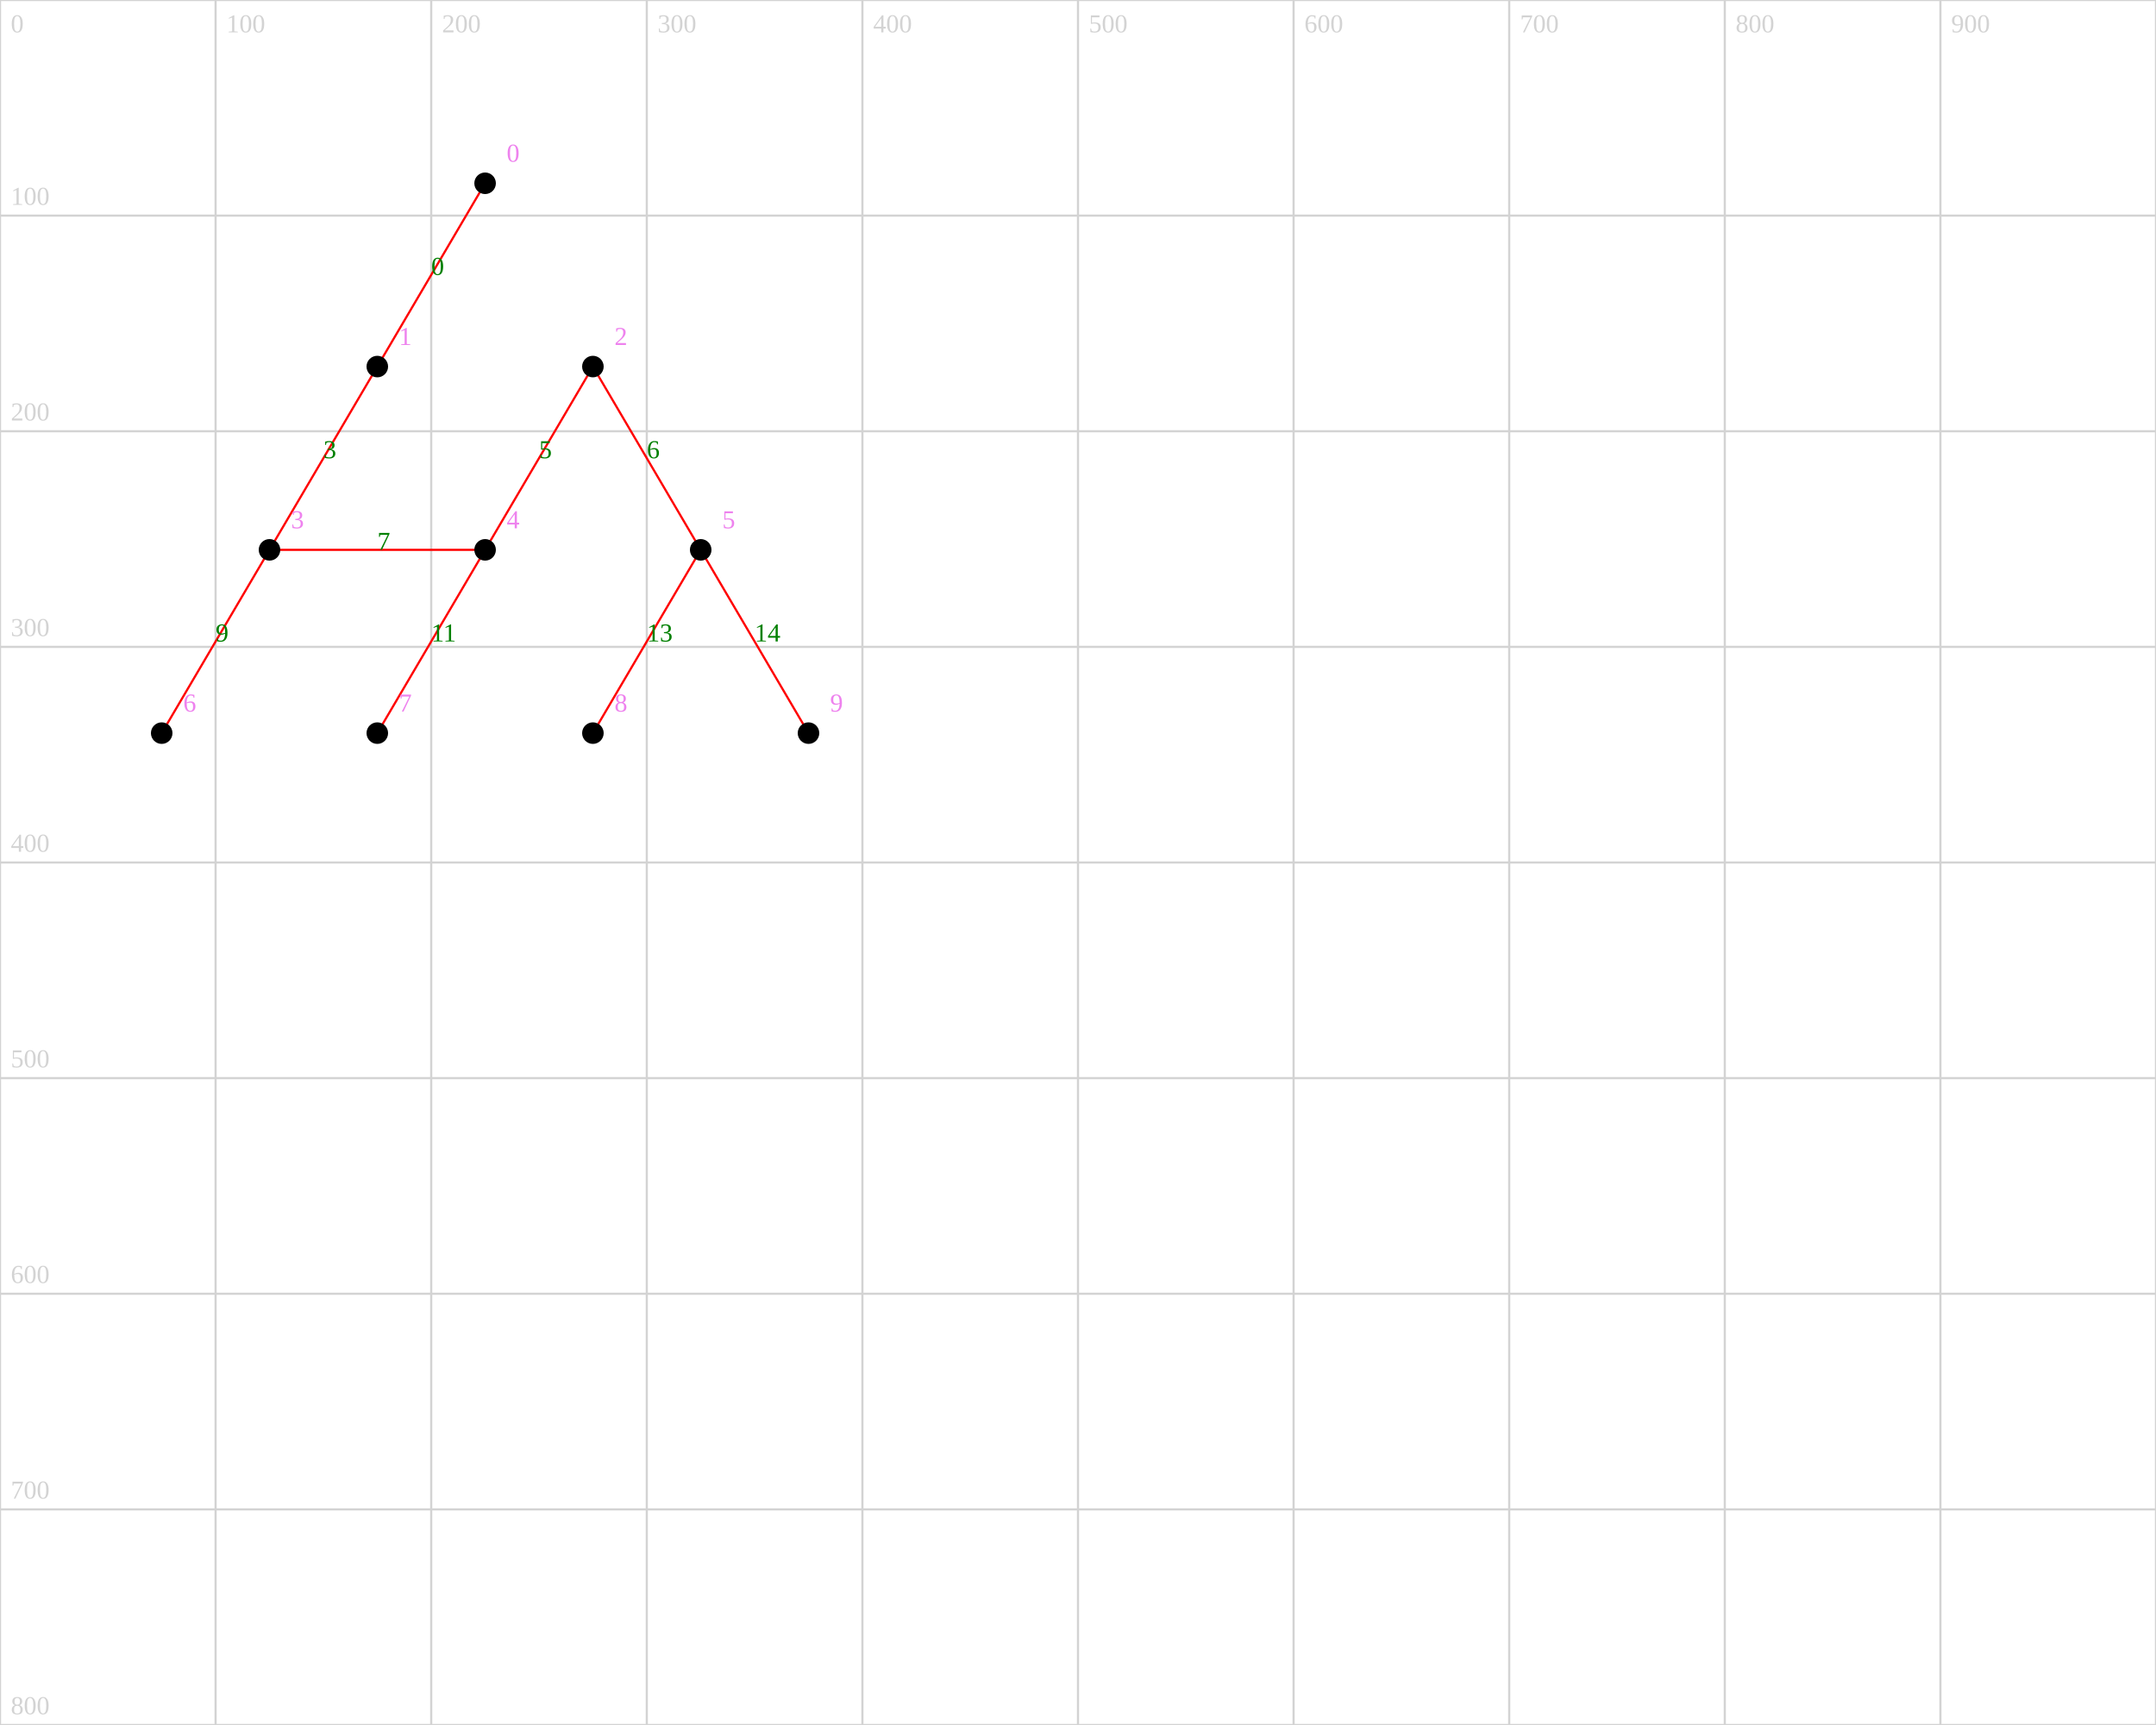
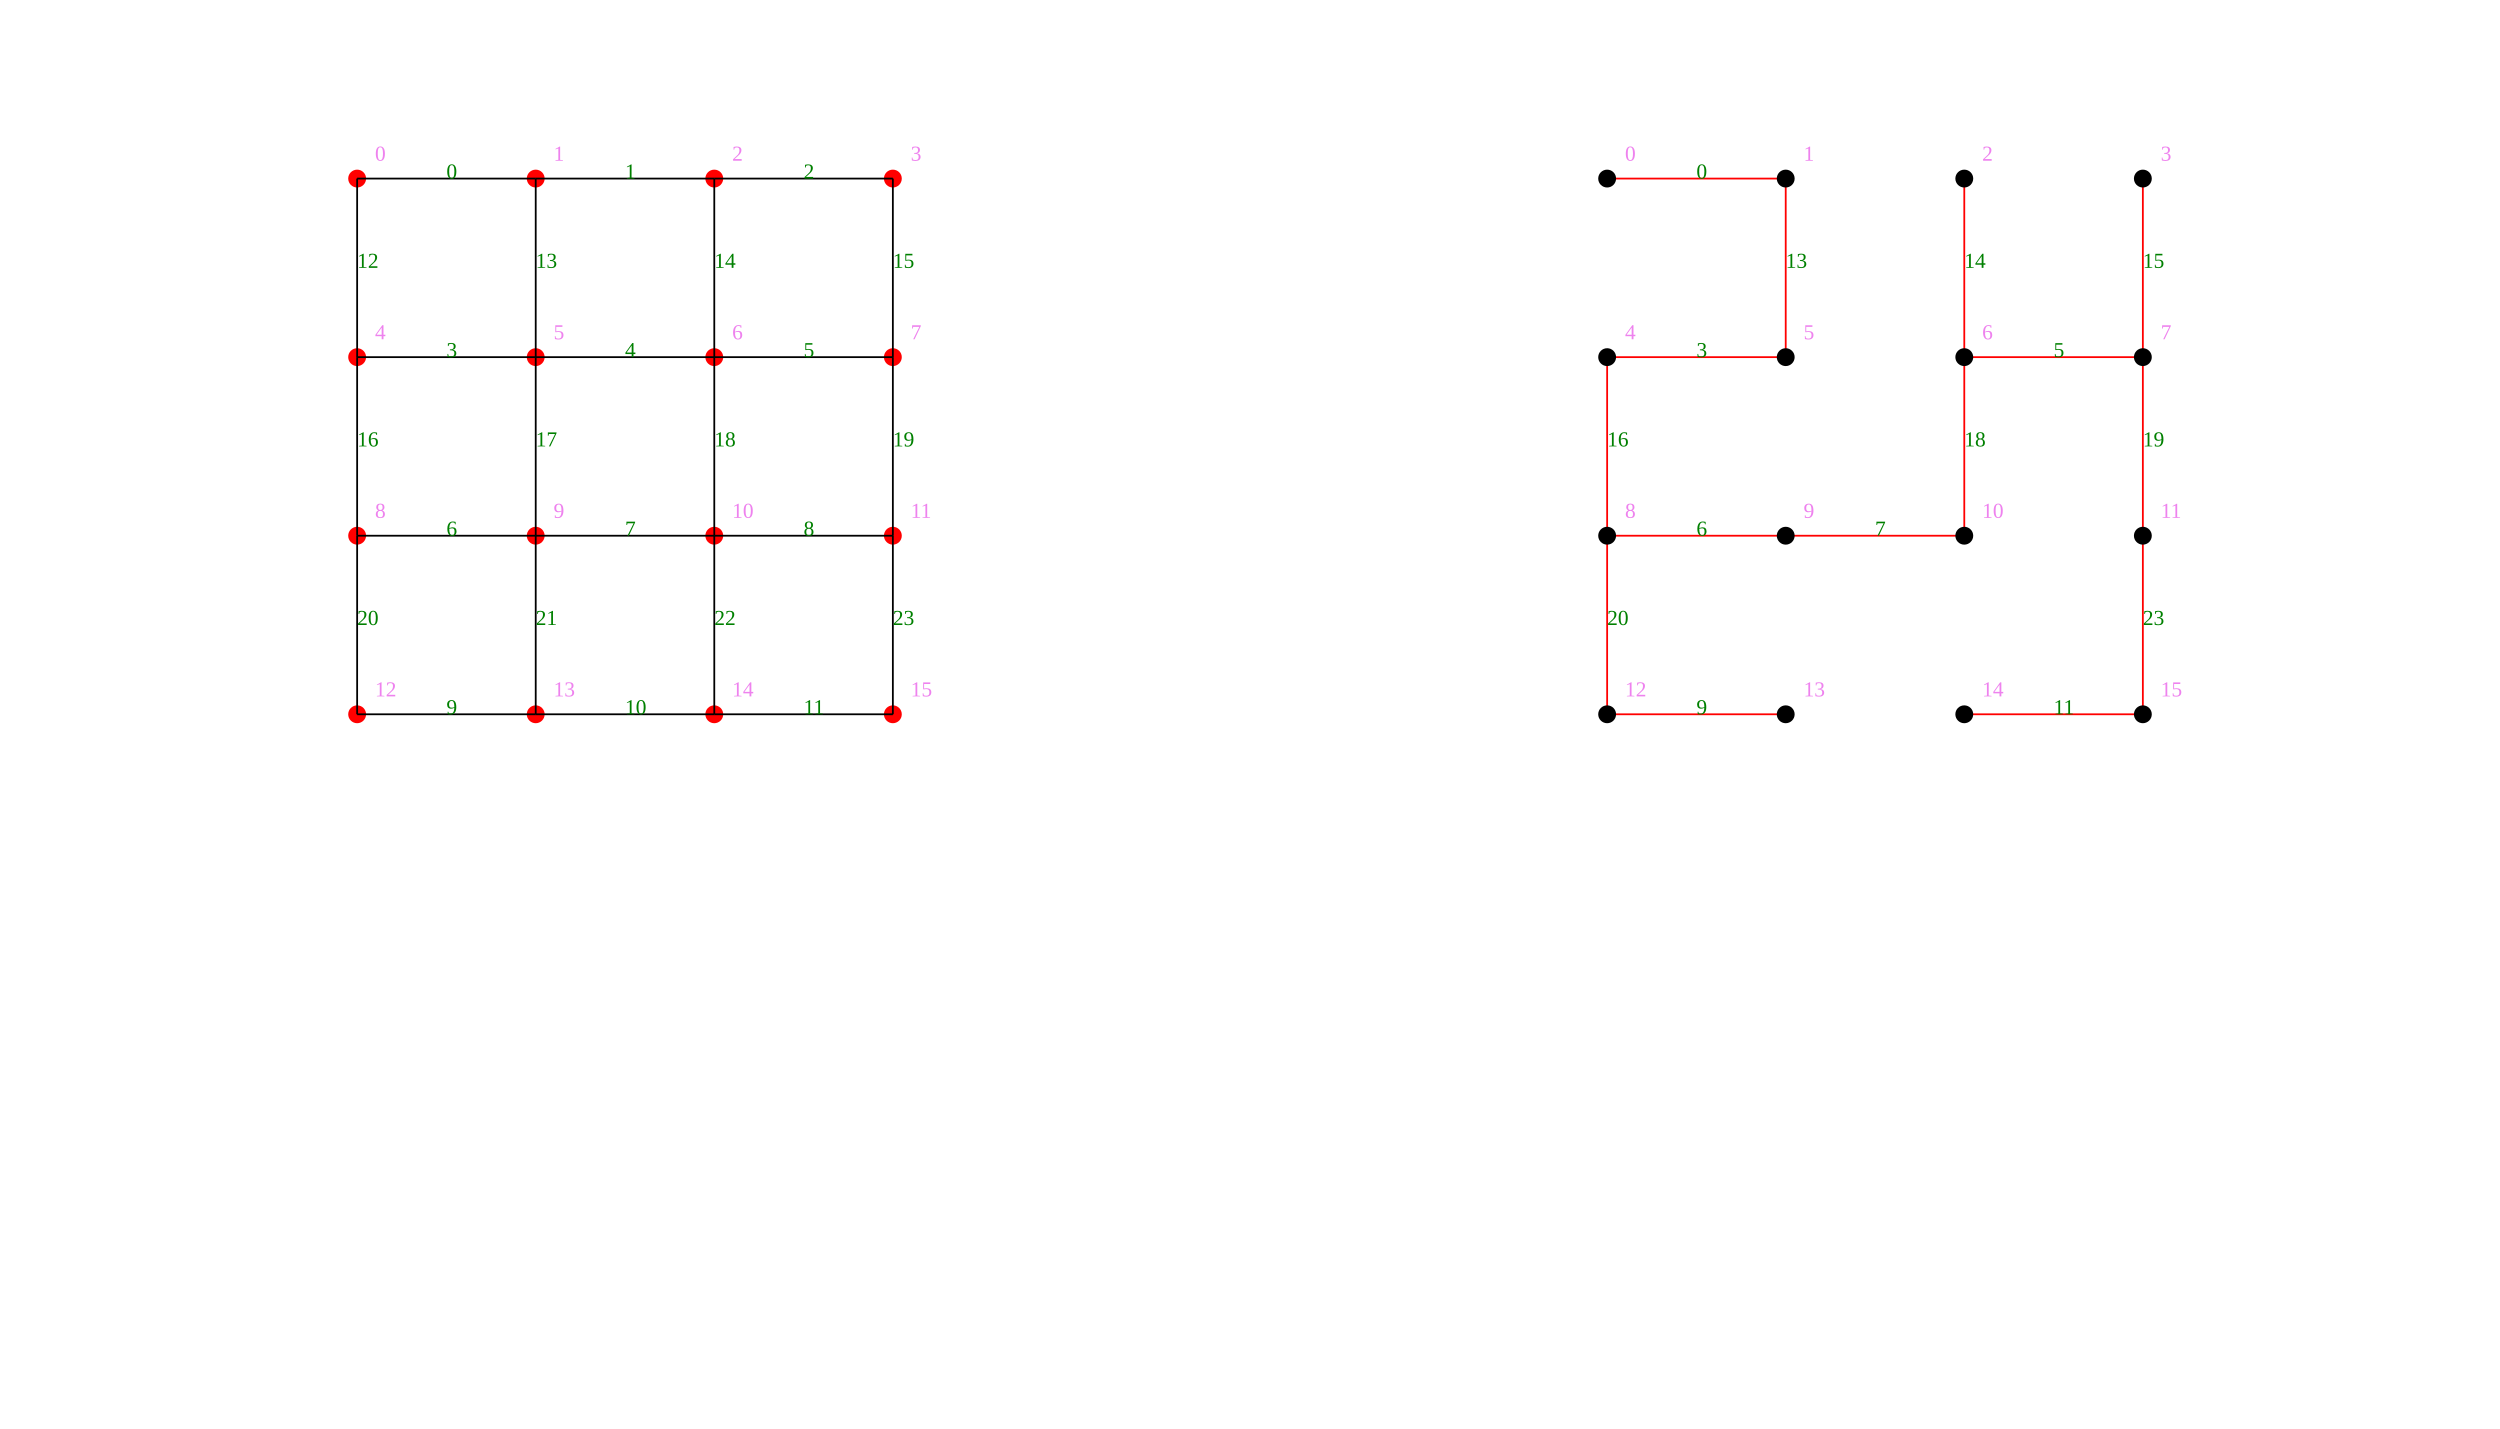
- <svg xmlns="http://www.w3.org/2000/svg" version="1.1" width="1000" height="800">
-   <line x1="0" y1="0" x2="1000" y2="0" stroke="lightgrey" />
-   <text x="5" y="-5" fill="lightgrey">0</text>
-   <line x1="0" y1="100" x2="1000" y2="100" stroke="lightgrey" />
-   <text x="5" y="95" fill="lightgrey">100</text>
-   <line x1="0" y1="200" x2="1000" y2="200" stroke="lightgrey" />
-   <text x="5" y="195" fill="lightgrey">200</text>
-   <line x1="0" y1="300" x2="1000" y2="300" stroke="lightgrey" />
-   <text x="5" y="295" fill="lightgrey">300</text>
-   <line x1="0" y1="400" x2="1000" y2="400" stroke="lightgrey" />
-   <text x="5" y="395" fill="lightgrey">400</text>
-   <line x1="0" y1="500" x2="1000" y2="500" stroke="lightgrey" />
-   <text x="5" y="495" fill="lightgrey">500</text>
-   <line x1="0" y1="600" x2="1000" y2="600" stroke="lightgrey" />
-   <text x="5" y="595" fill="lightgrey">600</text>
-   <line x1="0" y1="700" x2="1000" y2="700" stroke="lightgrey" />
-   <text x="5" y="695" fill="lightgrey">700</text>
-   <line x1="0" y1="800" x2="1000" y2="800" stroke="lightgrey" />
-   <text x="5" y="795" fill="lightgrey">800</text>
-   <line x1="0" y1="0" x2="0" y2="800" stroke="lightgrey" />
-   <text x="5" y="15" fill="lightgrey">0</text>
-   <line x1="100" y1="0" x2="100" y2="800" stroke="lightgrey" />
-   <text x="105" y="15" fill="lightgrey">100</text>
-   <line x1="200" y1="0" x2="200" y2="800" stroke="lightgrey" />
-   <text x="205" y="15" fill="lightgrey">200</text>
-   <line x1="300" y1="0" x2="300" y2="800" stroke="lightgrey" />
-   <text x="305" y="15" fill="lightgrey">300</text>
-   <line x1="400" y1="0" x2="400" y2="800" stroke="lightgrey" />
-   <text x="405" y="15" fill="lightgrey">400</text>
-   <line x1="500" y1="0" x2="500" y2="800" stroke="lightgrey" />
-   <text x="505" y="15" fill="lightgrey">500</text>
-   <line x1="600" y1="0" x2="600" y2="800" stroke="lightgrey" />
-   <text x="605" y="15" fill="lightgrey">600</text>
-   <line x1="700" y1="0" x2="700" y2="800" stroke="lightgrey" />
-   <text x="705" y="15" fill="lightgrey">700</text>
-   <line x1="800" y1="0" x2="800" y2="800" stroke="lightgrey" />
-   <text x="805" y="15" fill="lightgrey">800</text>
-   <line x1="900" y1="0" x2="900" y2="800" stroke="lightgrey" />
-   <text x="905" y="15" fill="lightgrey">900</text>
-   <line x1="1000" y1="0" x2="1000" y2="800" stroke="lightgrey" />
-   <text x="1005" y="15" fill="lightgrey">1000</text>
-   <line x1="125" y1="255" x2="225" y2="255" stroke="red" />
-   <text x="175" y="255" fill="green">7</text>
-   <line x1="275" y1="170" x2="225" y2="255" stroke="red" />
-   <text x="250" y="212.5" fill="green">5</text>
-   <line x1="125" y1="255" x2="75" y2="340" stroke="red" />
-   <text x="100" y="297.5" fill="green">9</text>
-   <line x1="225" y1="255" x2="175" y2="340" stroke="red" />
-   <text x="200" y="297.5" fill="green">11</text>
-   <line x1="275" y1="170" x2="325" y2="255" stroke="red" />
-   <text x="300" y="212.5" fill="green">6</text>
-   <line x1="175" y1="170" x2="125" y2="255" stroke="red" />
-   <text x="150" y="212.5" fill="green">3</text>
-   <line x1="225" y1="85" x2="175" y2="170" stroke="red" />
-   <text x="200" y="127.5" fill="green">0</text>
-   <line x1="325" y1="255" x2="275" y2="340" stroke="red" />
-   <text x="300" y="297.5" fill="green">13</text>
-   <line x1="325" y1="255" x2="375" y2="340" stroke="red" />
-   <text x="350" y="297.5" fill="green">14</text>
-   <circle cx="225" cy="85" r="5" fill="black" />
-   <text x="235" y="75" fill="violet">0</text>
-   <circle cx="175" cy="170" r="5" fill="black" />
-   <text x="185" y="160" fill="violet">1</text>
-   <circle cx="275" cy="170" r="5" fill="black" />
-   <text x="285" y="160" fill="violet">2</text>
-   <circle cx="125" cy="255" r="5" fill="black" />
-   <text x="135" y="245" fill="violet">3</text>
-   <circle cx="225" cy="255" r="5" fill="black" />
-   <text x="235" y="245" fill="violet">4</text>
-   <circle cx="325" cy="255" r="5" fill="black" />
-   <text x="335" y="245" fill="violet">5</text>
-   <circle cx="75" cy="340" r="5" fill="black" />
-   <text x="85" y="330" fill="violet">6</text>
-   <circle cx="175" cy="340" r="5" fill="black" />
-   <text x="185" y="330" fill="violet">7</text>
-   <circle cx="275" cy="340" r="5" fill="black" />
-   <text x="285" y="330" fill="violet">8</text>
-   <circle cx="375" cy="340" r="5" fill="black" />
-   <text x="385" y="330" fill="violet">9</text>
+ <svg xmlns="http://www.w3.org/2000/svg" version="1.1" width="1400" height="800">
+   <circle cx="200" cy="100" r="5" fill="red" />
+   <text x="210" y="90" fill="violet">0</text>
+   <circle cx="300" cy="100" r="5" fill="red" />
+   <text x="310" y="90" fill="violet">1</text>
+   <circle cx="400" cy="100" r="5" fill="red" />
+   <text x="410" y="90" fill="violet">2</text>
+   <circle cx="500" cy="100" r="5" fill="red" />
+   <text x="510" y="90" fill="violet">3</text>
+   <circle cx="200" cy="200" r="5" fill="red" />
+   <text x="210" y="190" fill="violet">4</text>
+   <circle cx="300" cy="200" r="5" fill="red" />
+   <text x="310" y="190" fill="violet">5</text>
+   <circle cx="400" cy="200" r="5" fill="red" />
+   <text x="410" y="190" fill="violet">6</text>
+   <circle cx="500" cy="200" r="5" fill="red" />
+   <text x="510" y="190" fill="violet">7</text>
+   <circle cx="200" cy="300" r="5" fill="red" />
+   <text x="210" y="290" fill="violet">8</text>
+   <circle cx="300" cy="300" r="5" fill="red" />
+   <text x="310" y="290" fill="violet">9</text>
+   <circle cx="400" cy="300" r="5" fill="red" />
+   <text x="410" y="290" fill="violet">10</text>
+   <circle cx="500" cy="300" r="5" fill="red" />
+   <text x="510" y="290" fill="violet">11</text>
+   <circle cx="200" cy="400" r="5" fill="red" />
+   <text x="210" y="390" fill="violet">12</text>
+   <circle cx="300" cy="400" r="5" fill="red" />
+   <text x="310" y="390" fill="violet">13</text>
+   <circle cx="400" cy="400" r="5" fill="red" />
+   <text x="410" y="390" fill="violet">14</text>
+   <circle cx="500" cy="400" r="5" fill="red" />
+   <text x="510" y="390" fill="violet">15</text>
+   <line x1="200" y1="100" x2="300" y2="100" stroke="black" />
+   <text x="250" y="100" fill="green">0</text>
+   <line x1="300" y1="100" x2="400" y2="100" stroke="black" />
+   <text x="350" y="100" fill="green">1</text>
+   <line x1="400" y1="100" x2="500" y2="100" stroke="black" />
+   <text x="450" y="100" fill="green">2</text>
+   <line x1="200" y1="200" x2="300" y2="200" stroke="black" />
+   <text x="250" y="200" fill="green">3</text>
+   <line x1="300" y1="200" x2="400" y2="200" stroke="black" />
+   <text x="350" y="200" fill="green">4</text>
+   <line x1="400" y1="200" x2="500" y2="200" stroke="black" />
+   <text x="450" y="200" fill="green">5</text>
+   <line x1="200" y1="300" x2="300" y2="300" stroke="black" />
+   <text x="250" y="300" fill="green">6</text>
+   <line x1="300" y1="300" x2="400" y2="300" stroke="black" />
+   <text x="350" y="300" fill="green">7</text>
+   <line x1="400" y1="300" x2="500" y2="300" stroke="black" />
+   <text x="450" y="300" fill="green">8</text>
+   <line x1="200" y1="400" x2="300" y2="400" stroke="black" />
+   <text x="250" y="400" fill="green">9</text>
+   <line x1="300" y1="400" x2="400" y2="400" stroke="black" />
+   <text x="350" y="400" fill="green">10</text>
+   <line x1="400" y1="400" x2="500" y2="400" stroke="black" />
+   <text x="450" y="400" fill="green">11</text>
+   <line x1="200" y1="100" x2="200" y2="200" stroke="black" />
+   <text x="200" y="150" fill="green">12</text>
+   <line x1="300" y1="100" x2="300" y2="200" stroke="black" />
+   <text x="300" y="150" fill="green">13</text>
+   <line x1="400" y1="100" x2="400" y2="200" stroke="black" />
+   <text x="400" y="150" fill="green">14</text>
+   <line x1="500" y1="100" x2="500" y2="200" stroke="black" />
+   <text x="500" y="150" fill="green">15</text>
+   <line x1="200" y1="200" x2="200" y2="300" stroke="black" />
+   <text x="200" y="250" fill="green">16</text>
+   <line x1="300" y1="200" x2="300" y2="300" stroke="black" />
+   <text x="300" y="250" fill="green">17</text>
+   <line x1="400" y1="200" x2="400" y2="300" stroke="black" />
+   <text x="400" y="250" fill="green">18</text>
+   <line x1="500" y1="200" x2="500" y2="300" stroke="black" />
+   <text x="500" y="250" fill="green">19</text>
+   <line x1="200" y1="300" x2="200" y2="400" stroke="black" />
+   <text x="200" y="350" fill="green">20</text>
+   <line x1="300" y1="300" x2="300" y2="400" stroke="black" />
+   <text x="300" y="350" fill="green">21</text>
+   <line x1="400" y1="300" x2="400" y2="400" stroke="black" />
+   <text x="400" y="350" fill="green">22</text>
+   <line x1="500" y1="300" x2="500" y2="400" stroke="black" />
+   <text x="500" y="350" fill="green">23</text>
+   <line x1="1200" y1="300" x2="1200" y2="400" stroke="red" />
+   <text x="1200" y="350" fill="green">23</text>
+   <line x1="1200" y1="200" x2="1200" y2="300" stroke="red" />
+   <text x="1200" y="250" fill="green">19</text>
+   <line x1="1100" y1="200" x2="1200" y2="200" stroke="red" />
+   <text x="1150" y="200" fill="green">5</text>
+   <line x1="1100" y1="400" x2="1200" y2="400" stroke="red" />
+   <text x="1150" y="400" fill="green">11</text>
+   <line x1="1100" y1="200" x2="1100" y2="300" stroke="red" />
+   <text x="1100" y="250" fill="green">18</text>
+   <line x1="1000" y1="300" x2="1100" y2="300" stroke="red" />
+   <text x="1050" y="300" fill="green">7</text>
+   <line x1="900" y1="300" x2="1000" y2="300" stroke="red" />
+   <text x="950" y="300" fill="green">6</text>
+   <line x1="900" y1="300" x2="900" y2="400" stroke="red" />
+   <text x="900" y="350" fill="green">20</text>
+   <line x1="900" y1="400" x2="1000" y2="400" stroke="red" />
+   <text x="950" y="400" fill="green">9</text>
+   <line x1="1200" y1="100" x2="1200" y2="200" stroke="red" />
+   <text x="1200" y="150" fill="green">15</text>
+   <line x1="900" y1="200" x2="900" y2="300" stroke="red" />
+   <text x="900" y="250" fill="green">16</text>
+   <line x1="900" y1="200" x2="1000" y2="200" stroke="red" />
+   <text x="950" y="200" fill="green">3</text>
+   <line x1="1000" y1="100" x2="1000" y2="200" stroke="red" />
+   <text x="1000" y="150" fill="green">13</text>
+   <line x1="900" y1="100" x2="1000" y2="100" stroke="red" />
+   <text x="950" y="100" fill="green">0</text>
+   <line x1="1100" y1="100" x2="1100" y2="200" stroke="red" />
+   <text x="1100" y="150" fill="green">14</text>
+   <circle cx="900" cy="100" r="5" fill="black" />
+   <text x="910" y="90" fill="violet">0</text>
+   <circle cx="1000" cy="100" r="5" fill="black" />
+   <text x="1010" y="90" fill="violet">1</text>
+   <circle cx="1100" cy="100" r="5" fill="black" />
+   <text x="1110" y="90" fill="violet">2</text>
+   <circle cx="1200" cy="100" r="5" fill="black" />
+   <text x="1210" y="90" fill="violet">3</text>
+   <circle cx="900" cy="200" r="5" fill="black" />
+   <text x="910" y="190" fill="violet">4</text>
+   <circle cx="1000" cy="200" r="5" fill="black" />
+   <text x="1010" y="190" fill="violet">5</text>
+   <circle cx="1100" cy="200" r="5" fill="black" />
+   <text x="1110" y="190" fill="violet">6</text>
+   <circle cx="1200" cy="200" r="5" fill="black" />
+   <text x="1210" y="190" fill="violet">7</text>
+   <circle cx="900" cy="300" r="5" fill="black" />
+   <text x="910" y="290" fill="violet">8</text>
+   <circle cx="1000" cy="300" r="5" fill="black" />
+   <text x="1010" y="290" fill="violet">9</text>
+   <circle cx="1100" cy="300" r="5" fill="black" />
+   <text x="1110" y="290" fill="violet">10</text>
+   <circle cx="1200" cy="300" r="5" fill="black" />
+   <text x="1210" y="290" fill="violet">11</text>
+   <circle cx="900" cy="400" r="5" fill="black" />
+   <text x="910" y="390" fill="violet">12</text>
+   <circle cx="1000" cy="400" r="5" fill="black" />
+   <text x="1010" y="390" fill="violet">13</text>
+   <circle cx="1100" cy="400" r="5" fill="black" />
+   <text x="1110" y="390" fill="violet">14</text>
+   <circle cx="1200" cy="400" r="5" fill="black" />
+   <text x="1210" y="390" fill="violet">15</text>
</svg>
